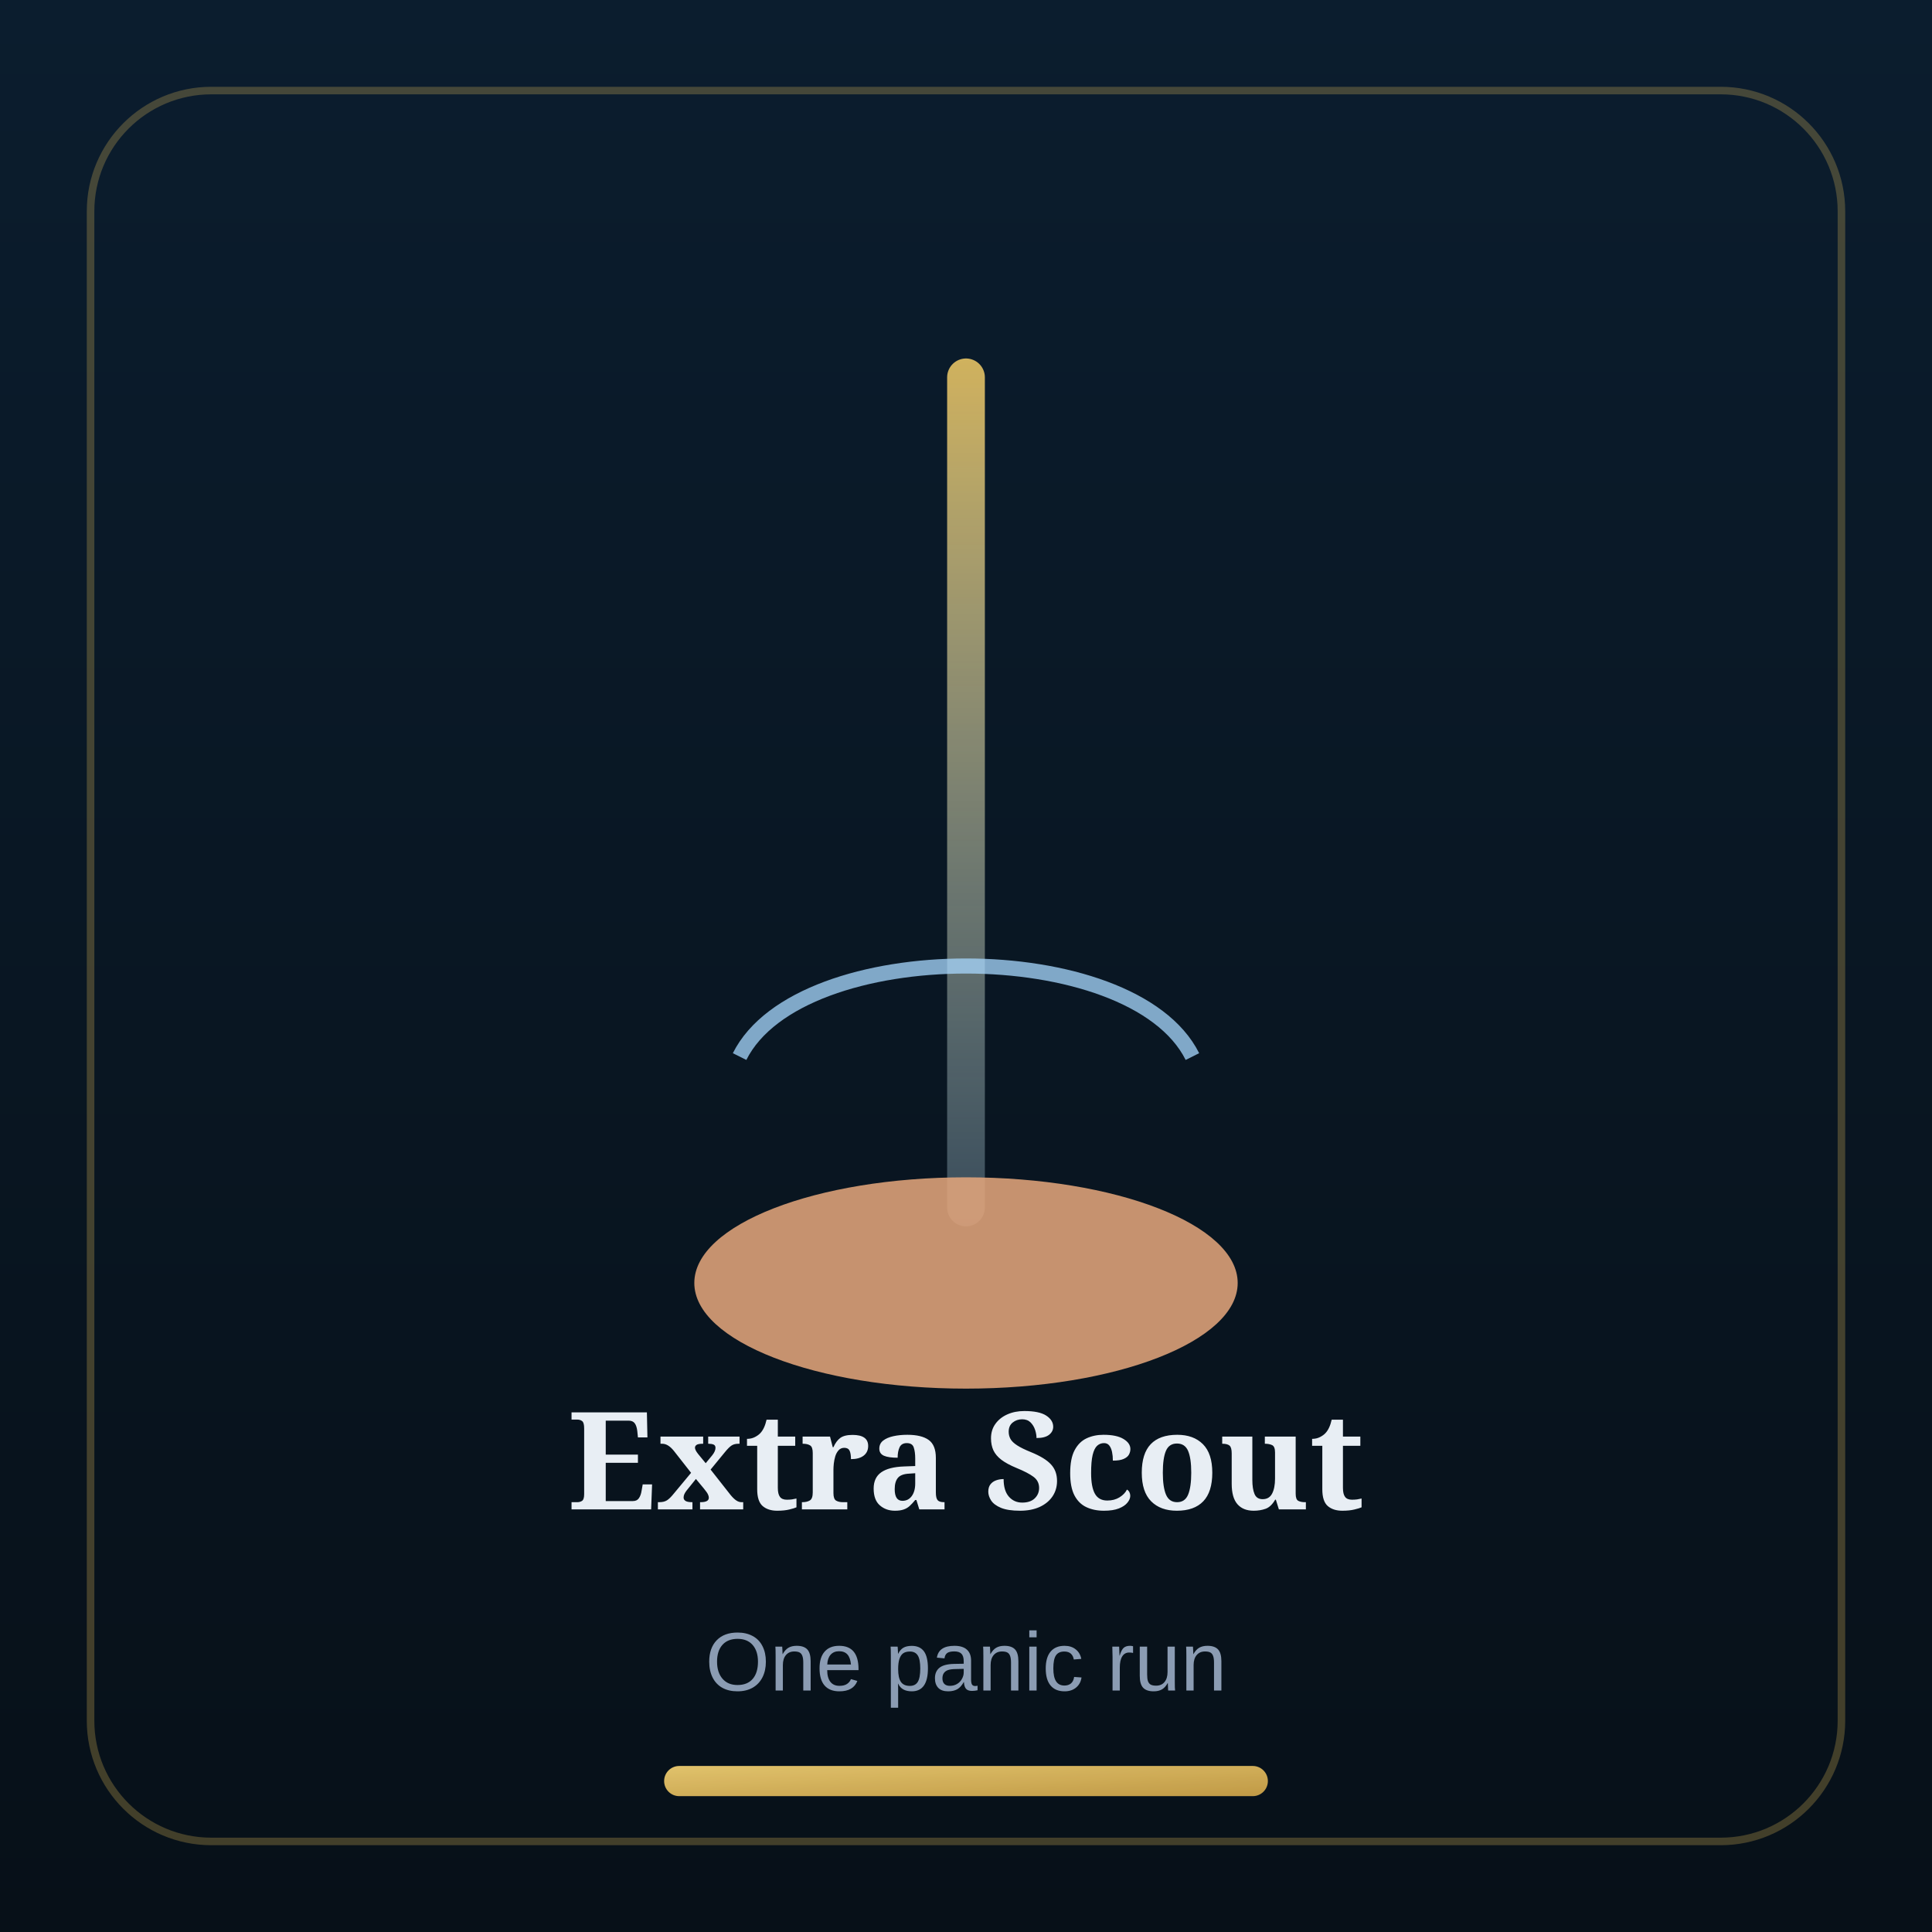
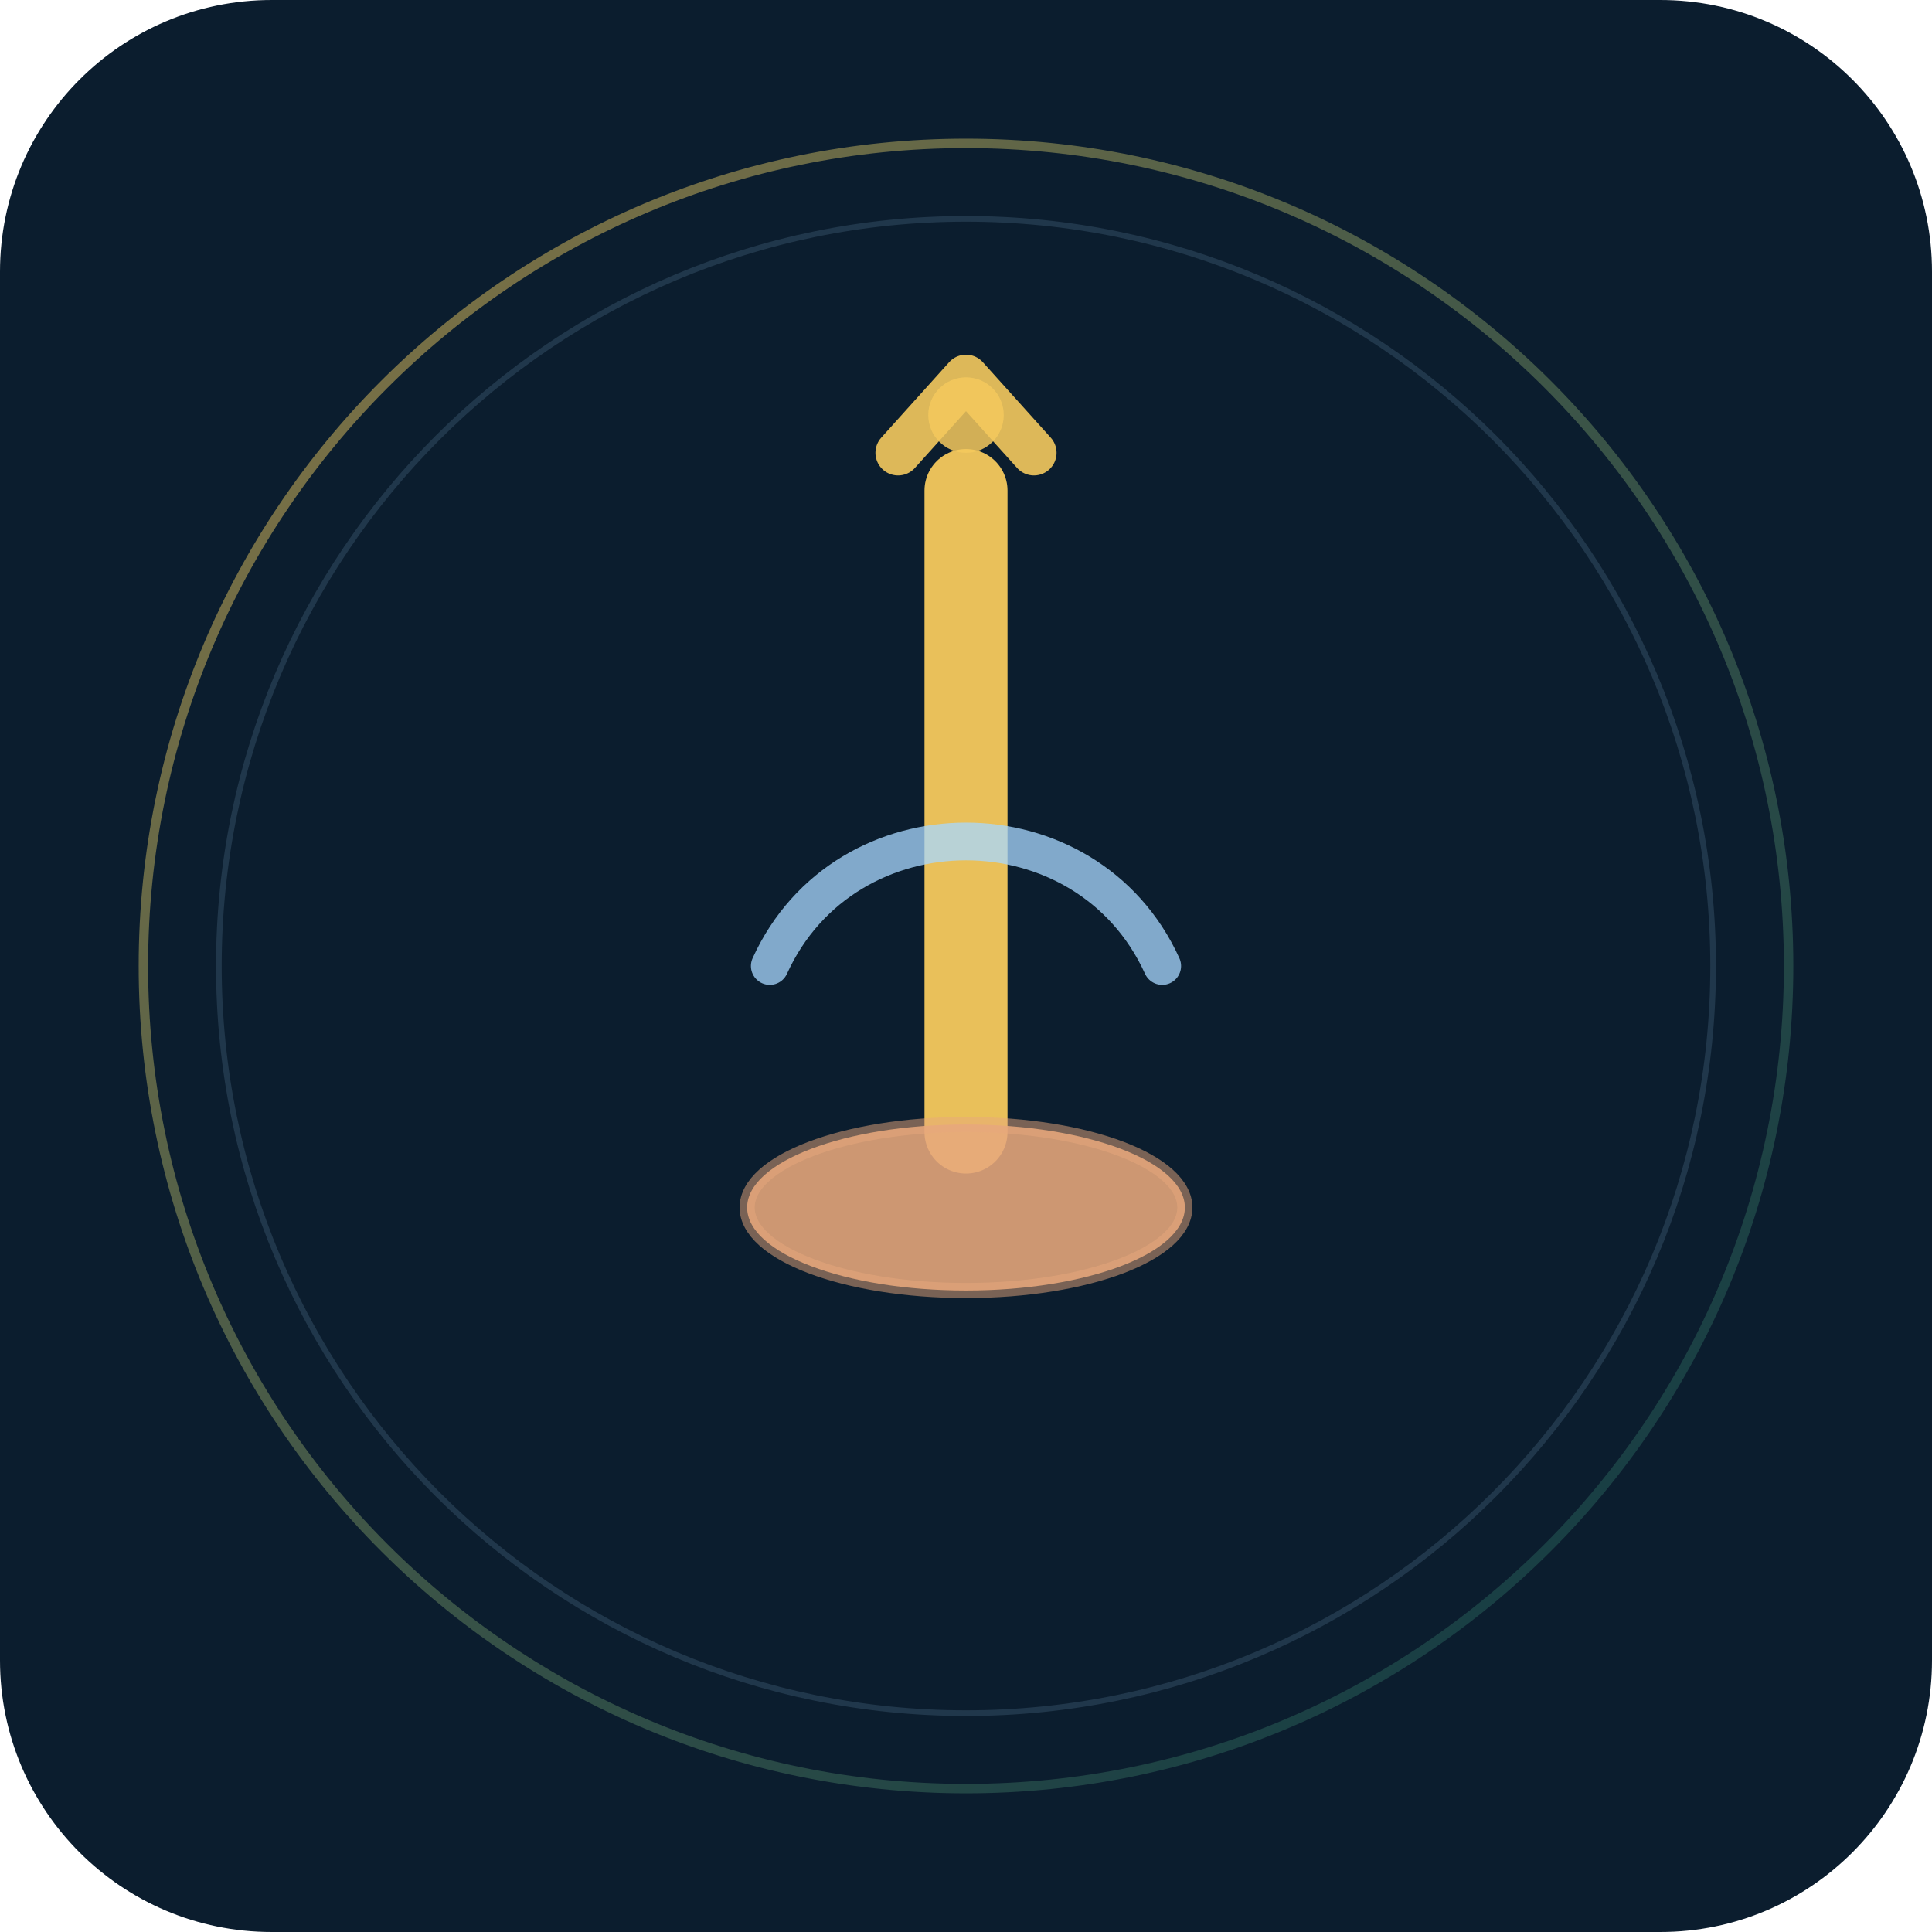
- <svg xmlns="http://www.w3.org/2000/svg" width="512" height="512" viewBox="0 0 512 512" role="img" aria-label="Innsegall Extra Scout">
+ <svg xmlns="http://www.w3.org/2000/svg" viewBox="0 0 512 512" width="512" height="512" role="img" aria-label="Innsegall Extra Scout">
  <defs>
-     <linearGradient id="bg" x1="256" y1="0" x2="256" y2="512" gradientUnits="userSpaceOnUse">
-       <stop stop-color="#0B1D2E" />
-       <stop offset="1" stop-color="#071018" />
+     <linearGradient id="extra-beam" x1="256" y1="108" x2="256" y2="340" gradientUnits="userSpaceOnUse">
+       <stop stop-color="#f4c95d" stop-opacity="0.95" />
+       <stop offset="0.55" stop-color="#e8c872" />
+       <stop offset="1" stop-color="#a8d8ff" stop-opacity="0.35" />
    </linearGradient>
-     <linearGradient id="beam" x1="256" y1="80" x2="256" y2="360" gradientUnits="userSpaceOnUse">
-       <stop stop-color="#F4C95D" stop-opacity="0.9" />
-       <stop offset="1" stop-color="#A8D8FF" stop-opacity="0.2" />
-     </linearGradient>
-     <linearGradient id="gold" x1="0" y1="0" x2="1" y2="1">
-       <stop stop-color="#F8D574" />
-       <stop offset="1" stop-color="#D4A84A" />
+     <linearGradient id="extra-rim" x1="80" y1="80" x2="432" y2="432" gradientUnits="userSpaceOnUse">
+       <stop stop-color="#f4c95d" stop-opacity="0.5" />
+       <stop offset="1" stop-color="#3daa8c" stop-opacity="0.22" />
    </linearGradient>
  </defs>
-   <rect width="512" height="512" fill="url(#bg)" />
-   <rect x="24" y="24" width="464" height="464" rx="32" fill="none" stroke="#F4C95D" stroke-opacity="0.25" stroke-width="2" />
-   <path d="M256 100v220" stroke="url(#beam)" stroke-width="10" stroke-linecap="round" />
-   <ellipse cx="256" cy="340" rx="72" ry="28" fill="#E8A87C" opacity="0.85" />
-   <path d="M196 280c16-32 104-32 120 0" stroke="#A8D8FF" stroke-width="4" fill="none" opacity="0.75" />
-   <text x="256" y="400" text-anchor="middle" fill="#E8EEF4" font-family="Georgia, serif" font-size="36" font-weight="600">Extra Scout</text>
-   <text x="256" y="448" text-anchor="middle" fill="#8B9CB3" font-family="Arial, sans-serif" font-size="22">One panic run</text>
-   <rect x="176" y="468" width="160" height="8" rx="4" fill="url(#gold)" opacity="0.9" />
+   <rect width="512" height="512" rx="72" fill="#0b1d2e" />
+   <circle cx="256" cy="256" r="218" fill="none" stroke="url(#extra-rim)" stroke-width="2.5" />
+   <circle cx="256" cy="256" r="198" fill="none" stroke="#a8d8ff" stroke-opacity="0.14" stroke-width="1.5" />
+   <g transform="translate(256 248)" fill="none" stroke-linecap="round" stroke-linejoin="round">
+     <path d="M0 -118 L0 52" stroke="url(#extra-beam)" stroke-width="22" />
+     <ellipse cx="0" cy="72" rx="58" ry="22" fill="#e8a87c" fill-opacity="0.88" stroke="#e8a87c" stroke-width="4" stroke-opacity="0.5" />
+     <path d="M-52 8 C-32 -36 32 -36 52 8" stroke="#a8d8ff" stroke-width="10" stroke-opacity="0.75" />
+     <path d="M-18 -128 L0 -148 L18 -128" stroke="#f4c95d" stroke-width="12" stroke-opacity="0.9" />
+     <circle cx="0" cy="-138" r="10" fill="#f4c95d" fill-opacity="0.85" />
+   </g>
</svg>
